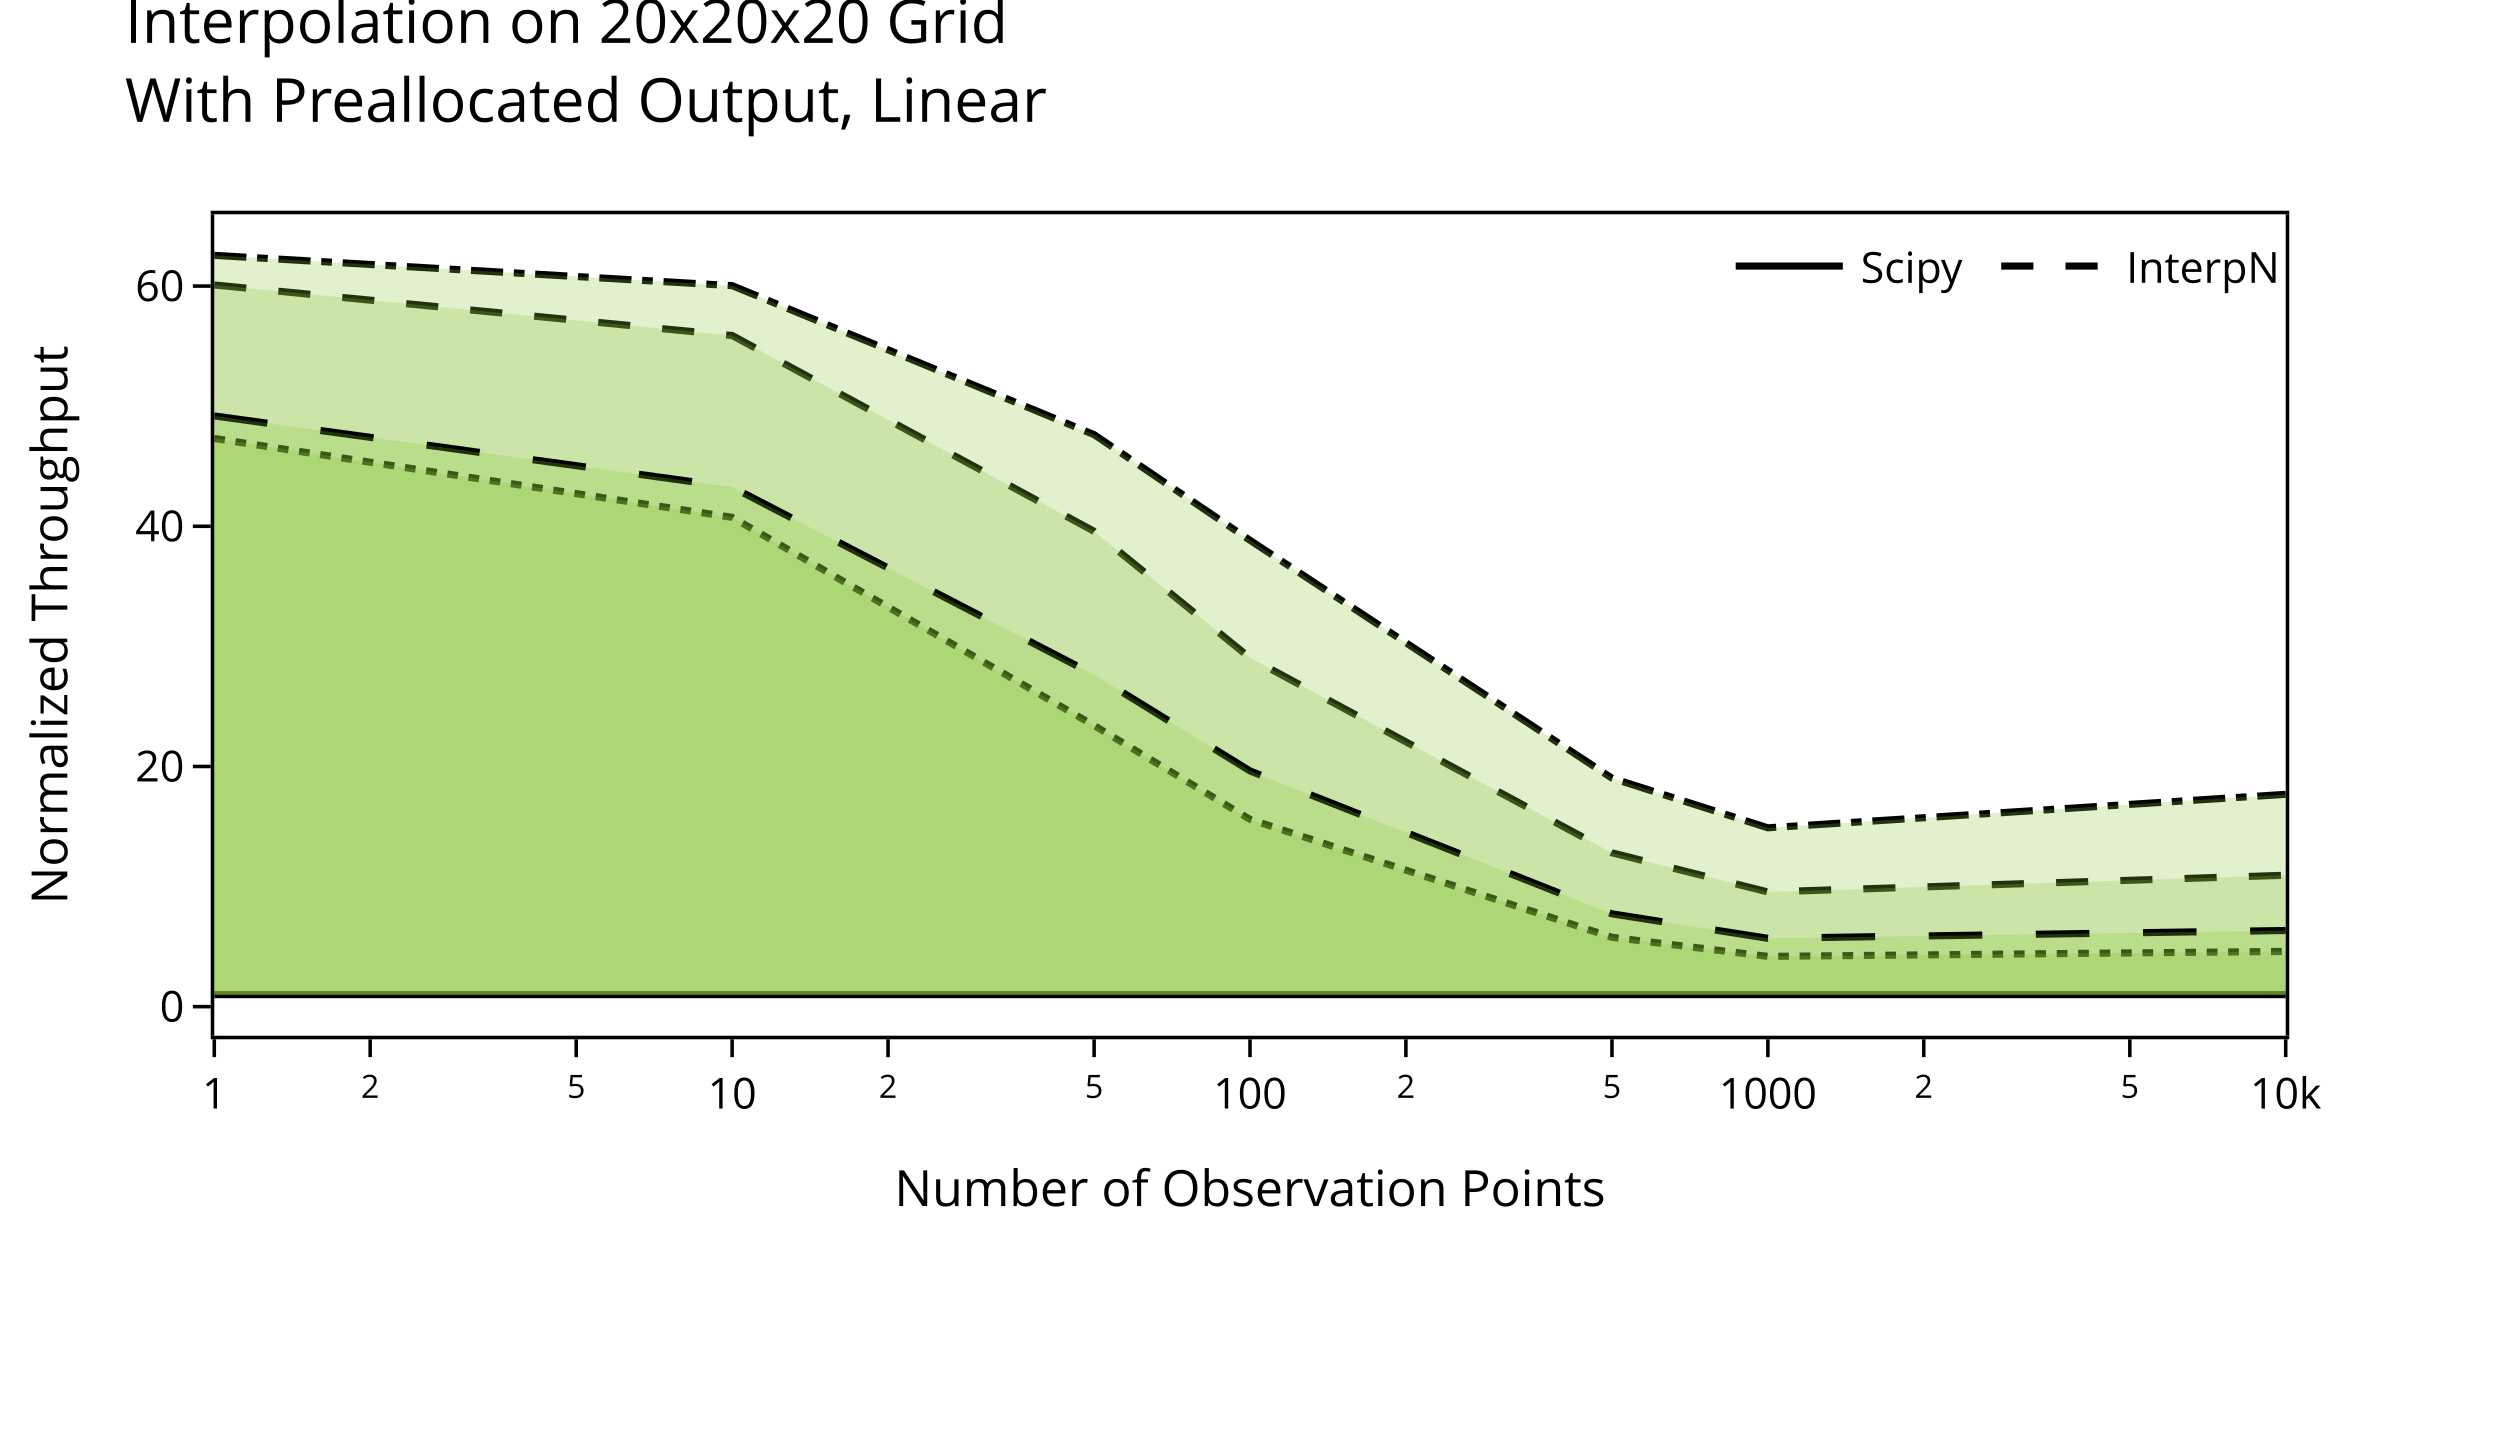
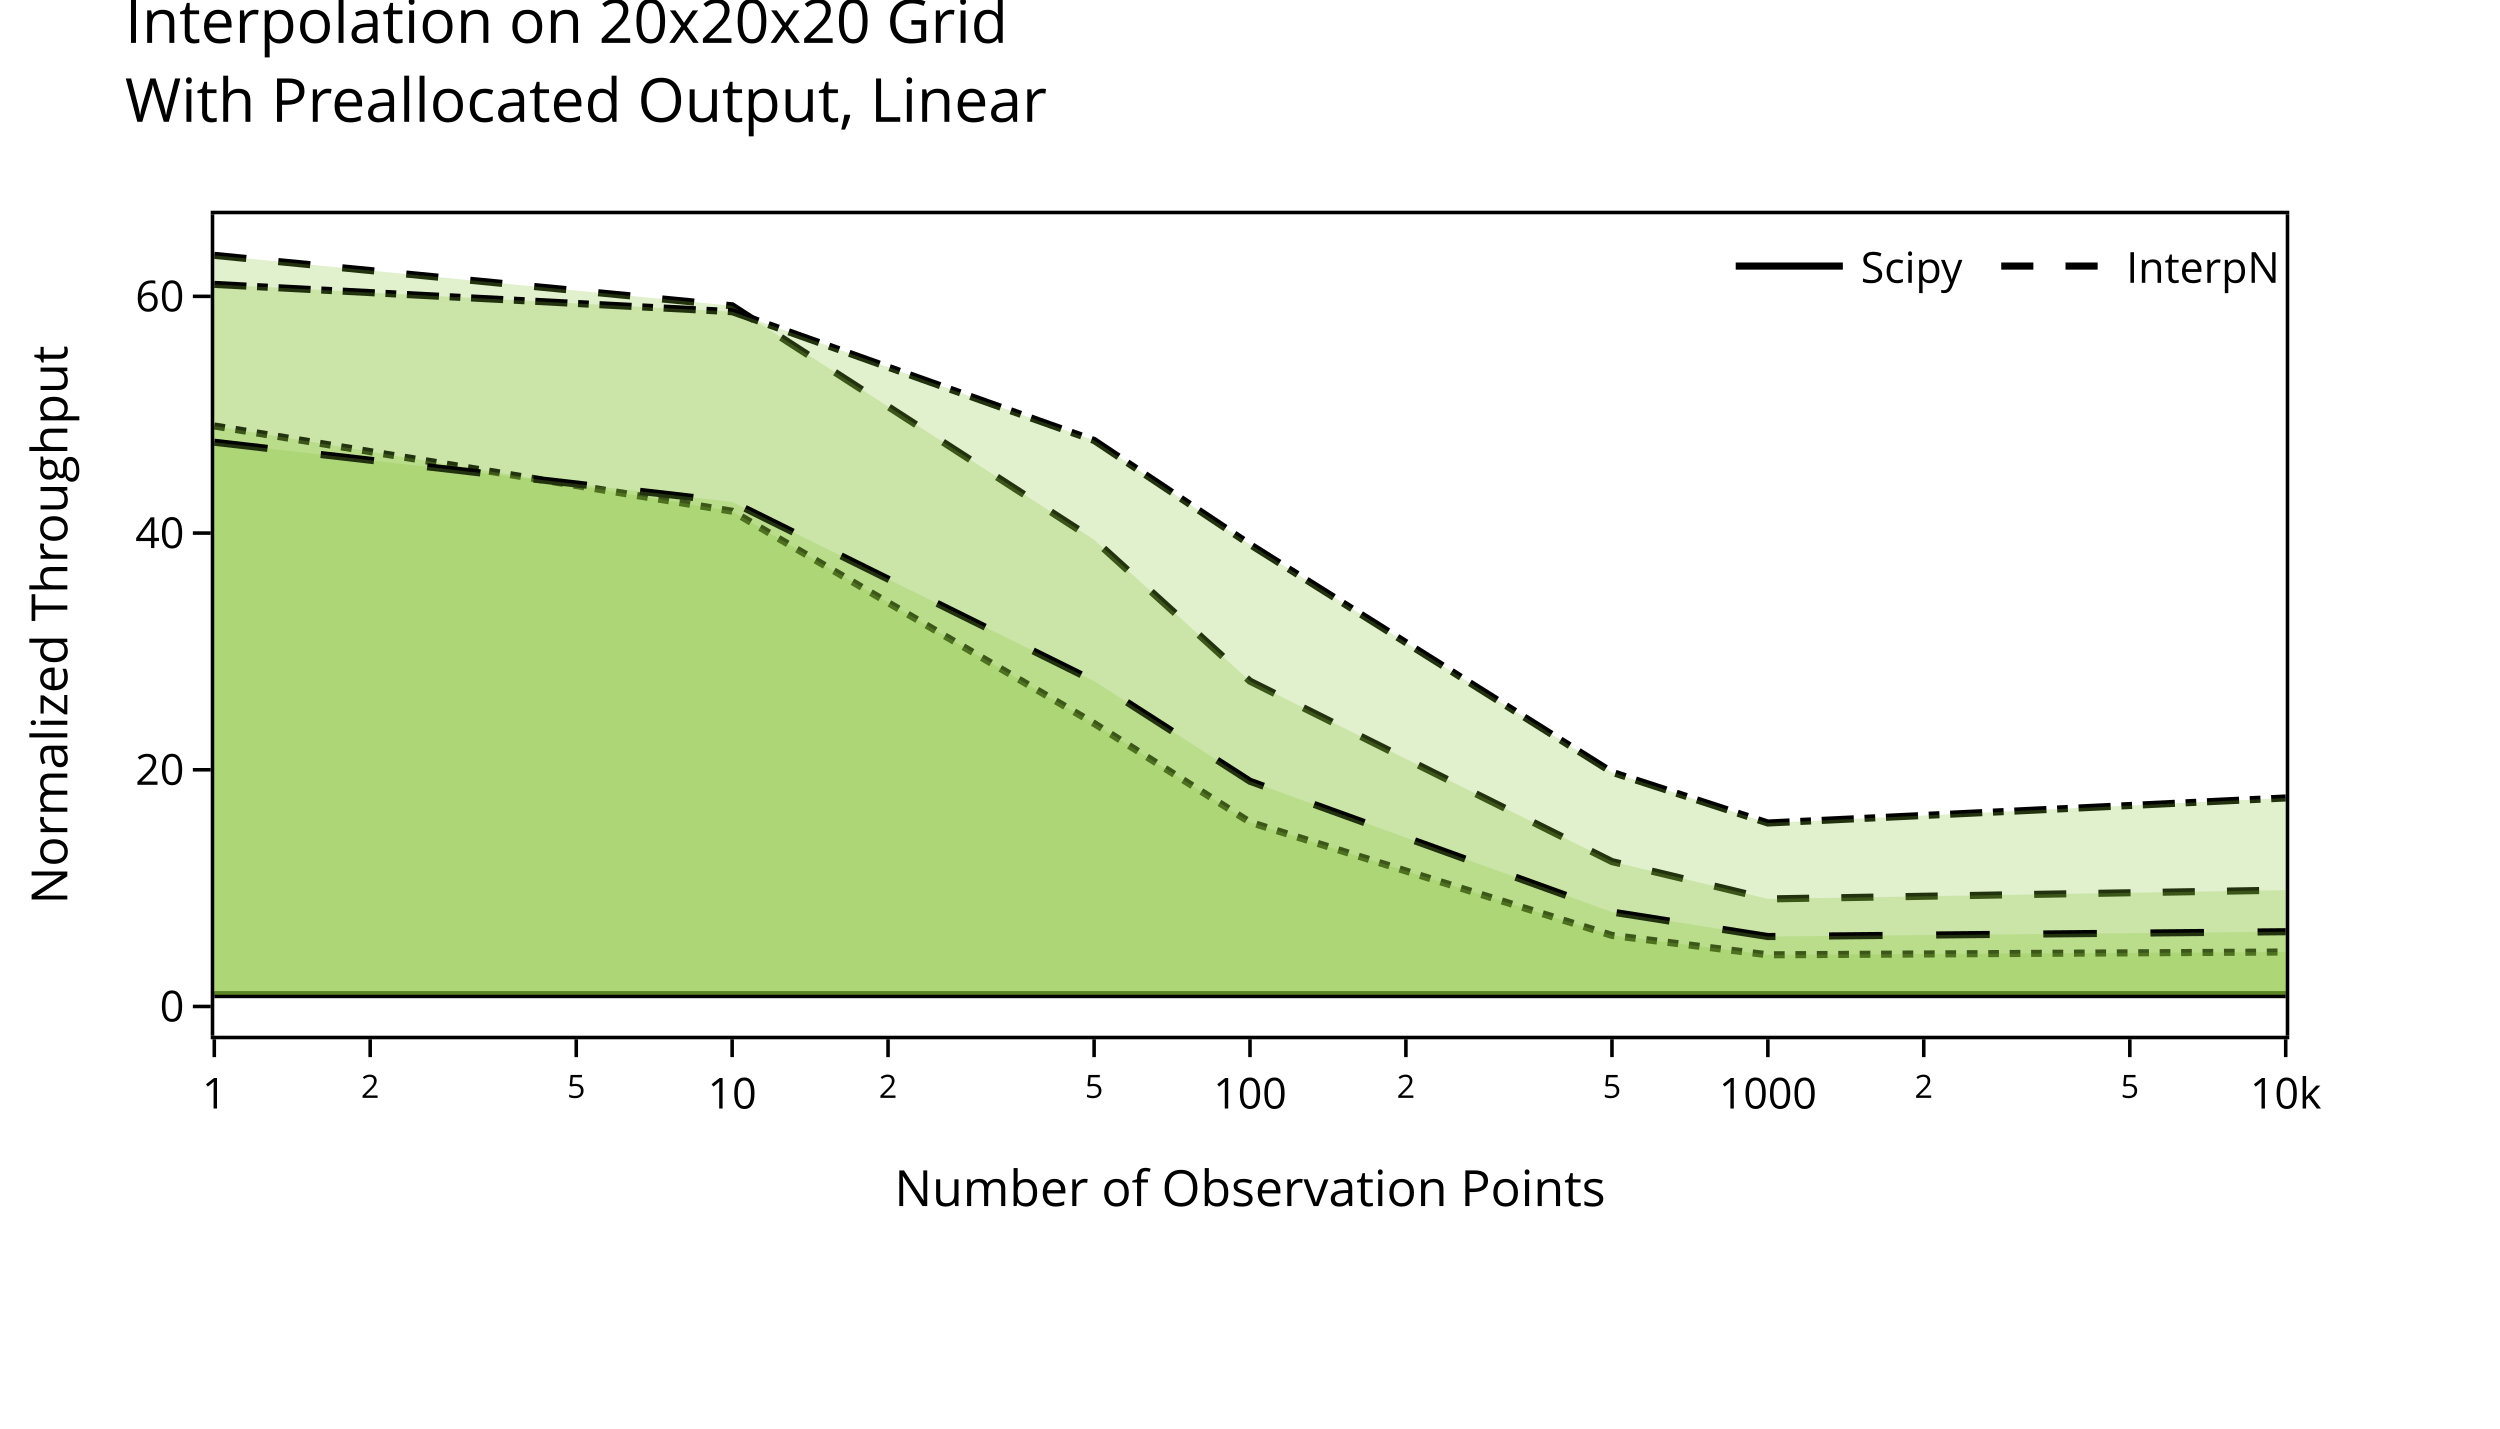
<svg xmlns="http://www.w3.org/2000/svg" class="main-svg" width="700" height="400" style="" viewBox="0 0 700 400">
  <rect x="0" y="0" width="700" height="400" style="fill: rgb(0, 0, 0); fill-opacity: 0;" />
-   <defs id="defs-7daf65">
+   <defs id="defs-e33399">
    <g class="clips">
-       <clipPath id="clip7daf65xyplot" class="plotclip">
+       <clipPath id="clipe33399xyplot" class="plotclip">
        <rect width="580" height="230" />
      </clipPath>
-       <clipPath class="axesclip" id="clip7daf65x">
+       <clipPath class="axesclip" id="clipe33399x">
        <rect x="60" y="0" width="580" height="400" />
      </clipPath>
-       <clipPath class="axesclip" id="clip7daf65y">
+       <clipPath class="axesclip" id="clipe33399y">
        <rect x="0" y="60" width="700" height="230" />
      </clipPath>
-       <clipPath class="axesclip" id="clip7daf65xy">
+       <clipPath class="axesclip" id="clipe33399xy">
        <rect x="60" y="60" width="580" height="230" />
      </clipPath>
    </g>
    <g class="gradients" />
    <g class="patterns" />
  </defs>
  <g class="bglayer">
    <rect class="bg" x="60" y="60" width="580" height="230" style="fill: rgb(0, 0, 0); fill-opacity: 0; stroke-width: 0;" />
  </g>
  <g class="layer-below">
    <g class="imagelayer" />
    <g class="shapelayer" />
  </g>
  <g class="cartesianlayer">
    <g class="subplot xy">
      <g class="layer-subplot">
        <g class="shapelayer" />
        <g class="imagelayer" />
      </g>
      <g class="minor-gridlayer">
        <g class="x" />
        <g class="y" />
      </g>
      <g class="gridlayer">
        <g class="x" />
        <g class="y" />
      </g>
      <g class="zerolinelayer" />
      <g class="layer-between">
        <g class="shapelayer" />
        <g class="imagelayer" />
      </g>
      <path class="xlines-below" />
      <path class="ylines-below" />
      <g class="overlines-below" />
      <g class="xaxislayer-below" />
      <g class="yaxislayer-below" />
      <g class="overaxes-below" />
      <g class="overplot">
-         <g class="xy" transform="translate(60,60)" clip-path="url(#clip7daf65xyplot)">
+         <g class="xy" transform="translate(60,60)" clip-path="url(#clipe33399xyplot)">
          <g class="scatterlayer mlayer">
-             <g class="trace scatter tracee3eadf" style="stroke-miterlimit: 2; opacity: 1;">
+             <g class="trace scatter tracec6c551" style="stroke-miterlimit: 2; opacity: 1;">
              <g class="fills" />
              <g class="errorbars" />
              <g class="lines">
                <path class="js-line" d="M0,218.5L580,218.5" style="vector-effect: none; fill: none; stroke: rgb(0, 0, 0); stroke-opacity: 1; stroke-width: 2px; opacity: 1;" />
              </g>
              <g class="points" />
              <g class="text" />
            </g>
-             <g class="trace scatter trace5f4429" style="stroke-miterlimit: 2; opacity: 1;">
-               <g class="fills" />
-               <g class="errorbars" />
-               <g class="lines">
-                 <path class="js-line" d="M0,19.79L145,33.94L246.35,88.77L290,124.21L391.35,178.8L435,189.74L580,185.07" style="vector-effect: none; fill: none; stroke: rgb(0, 0, 0); stroke-opacity: 1; stroke-dasharray: 9px, 9px; stroke-width: 2px; opacity: 1;" />
-               </g>
-               <g class="points" />
-               <g class="text" />
-             </g>
-             <g class="trace scatter trace7aad45" style="stroke-miterlimit: 2; opacity: 1;">
+             <g class="trace scatter trace7364eb" style="stroke-miterlimit: 2; opacity: 1;">
+               <g class="fills" />
+               <g class="errorbars" />
+               <g class="lines">
+                 <path class="js-line" d="M0,11.5L145,25.62L246.35,91.13L290,130.73L391.35,181.25L435,191.7L580,189.23" style="vector-effect: none; fill: none; stroke: rgb(0, 0, 0); stroke-opacity: 1; stroke-dasharray: 9px, 9px; stroke-width: 2px; opacity: 1;" />
+               </g>
+               <g class="points" />
+               <g class="text" />
+             </g>
+             <g class="trace scatter trace2c1fe1" style="stroke-miterlimit: 2; opacity: 1;">
              <g class="fills">
                <g>
-                   <path class="js-fill" d="M0,19.79L145,33.94L246.35,88.77L290,124.21L391.35,178.8L435,189.74L580,185.07L580,218.5L435,218.5L0,218.5Z" style="fill: rgb(139, 196, 59); fill-opacity: 0.25; stroke-width: 0;" />
+                   <path class="js-fill" d="M0,11.5L145,25.62L246.35,91.13L290,130.73L391.35,181.25L435,191.7L580,189.23L580,218.5L435,218.5L0,218.5Z" style="fill: rgb(139, 196, 59); fill-opacity: 0.25; stroke-width: 0;" />
                </g>
              </g>
              <g class="errorbars" />
              <g class="lines">
-                 <path class="js-line" d="M0,19.79L145,33.94L246.35,88.77L290,124.21L391.35,178.8L435,189.74L580,185.07L580,218.5L435,218.5L0,218.5" style="vector-effect: none; fill: none; stroke: rgb(0, 204, 150); stroke-opacity: 1; stroke-width: 0px; opacity: 1;" />
-               </g>
-               <g class="points" />
-               <g class="text" />
-             </g>
-             <g class="trace scatter trace6aef69" style="stroke-miterlimit: 2; opacity: 1;">
-               <g class="fills" />
-               <g class="errorbars" />
-               <g class="lines">
-                 <path class="js-line" d="M0,62.77L145,84.86L246.35,143.15L290,169.43L391.35,202.44L435,207.79L580,206.4" style="vector-effect: none; fill: none; stroke: rgb(0, 0, 0); stroke-opacity: 1; stroke-dasharray: 3px, 3px; stroke-width: 2px; opacity: 1;" />
-               </g>
-               <g class="points" />
-               <g class="text" />
-             </g>
-             <g class="trace scatter traceee9974" style="stroke-miterlimit: 2; opacity: 1;">
+                 <path class="js-line" d="M0,11.5L145,25.62L246.35,91.13L290,130.73L391.35,181.25L435,191.7L580,189.23L580,218.5L435,218.5L0,218.5" style="vector-effect: none; fill: none; stroke: rgb(0, 204, 150); stroke-opacity: 1; stroke-width: 0px; opacity: 1;" />
+               </g>
+               <g class="points" />
+               <g class="text" />
+             </g>
+             <g class="trace scatter trace590c7f" style="stroke-miterlimit: 2; opacity: 1;">
+               <g class="fills" />
+               <g class="errorbars" />
+               <g class="lines">
+                 <path class="js-line" d="M0,59.27L145,83.14L246.35,142.56L290,170.23L391.35,201.91L435,207.35L580,206.56" style="vector-effect: none; fill: none; stroke: rgb(0, 0, 0); stroke-opacity: 1; stroke-dasharray: 3px, 3px; stroke-width: 2px; opacity: 1;" />
+               </g>
+               <g class="points" />
+               <g class="text" />
+             </g>
+             <g class="trace scatter trace302244" style="stroke-miterlimit: 2; opacity: 1;">
              <g class="fills">
                <g>
-                   <path class="js-fill" d="M0,62.77L145,84.86L246.35,143.15L290,169.43L391.35,202.44L435,207.79L580,206.4L580,218.5L435,218.5L0,218.5Z" style="fill: rgb(139, 196, 59); fill-opacity: 0.25; stroke-width: 0;" />
+                   <path class="js-fill" d="M0,59.27L145,83.14L246.35,142.56L290,170.23L391.35,201.91L435,207.35L580,206.56L580,218.5L435,218.5L0,218.5Z" style="fill: rgb(139, 196, 59); fill-opacity: 0.25; stroke-width: 0;" />
                </g>
              </g>
              <g class="errorbars" />
              <g class="lines">
-                 <path class="js-line" d="M0,62.77L145,84.86L246.35,143.15L290,169.43L391.35,202.44L435,207.79L580,206.4L580,218.5L435,218.5L0,218.5" style="vector-effect: none; fill: none; stroke: rgb(255, 161, 90); stroke-opacity: 1; stroke-width: 0px; opacity: 1;" />
-               </g>
-               <g class="points" />
-               <g class="text" />
-             </g>
-             <g class="trace scatter trace97a9d7" style="stroke-miterlimit: 2; opacity: 1;">
-               <g class="fills" />
-               <g class="errorbars" />
-               <g class="lines">
-                 <path class="js-line" d="M0,11.5L145,19.98L246.35,61.7L290,91.29L391.35,157.89L435,171.79L580,162.41" style="vector-effect: none; fill: none; stroke: rgb(0, 0, 0); stroke-opacity: 1; stroke-dasharray: 9px, 3px, 3px, 3px; stroke-width: 2px; opacity: 1;" />
-               </g>
-               <g class="points" />
-               <g class="text" />
-             </g>
-             <g class="trace scatter trace230a44" style="stroke-miterlimit: 2; opacity: 1;">
+                 <path class="js-line" d="M0,59.27L145,83.14L246.35,142.56L290,170.23L391.35,201.91L435,207.35L580,206.56L580,218.5L435,218.5L0,218.5" style="vector-effect: none; fill: none; stroke: rgb(255, 161, 90); stroke-opacity: 1; stroke-width: 0px; opacity: 1;" />
+               </g>
+               <g class="points" />
+               <g class="text" />
+             </g>
+             <g class="trace scatter tracecc30d6" style="stroke-miterlimit: 2; opacity: 1;">
+               <g class="fills" />
+               <g class="errorbars" />
+               <g class="lines">
+                 <path class="js-line" d="M0,19.63L145,27.27L246.35,63.32L290,92.46L391.35,156.23L435,170.44L580,163.43" style="vector-effect: none; fill: none; stroke: rgb(0, 0, 0); stroke-opacity: 1; stroke-dasharray: 9px, 3px, 3px, 3px; stroke-width: 2px; opacity: 1;" />
+               </g>
+               <g class="points" />
+               <g class="text" />
+             </g>
+             <g class="trace scatter tracec947f3" style="stroke-miterlimit: 2; opacity: 1;">
              <g class="fills">
                <g>
-                   <path class="js-fill" d="M0,11.5L145,19.98L246.35,61.7L290,91.29L391.35,157.89L435,171.79L580,162.41L580,218.5L435,218.5L0,218.5Z" style="fill: rgb(139, 196, 59); fill-opacity: 0.25; stroke-width: 0;" />
+                   <path class="js-fill" d="M0,19.63L145,27.27L246.35,63.32L290,92.46L391.35,156.23L435,170.44L580,163.43L580,218.5L435,218.5L0,218.5Z" style="fill: rgb(139, 196, 59); fill-opacity: 0.25; stroke-width: 0;" />
                </g>
              </g>
              <g class="errorbars" />
              <g class="lines">
-                 <path class="js-line" d="M0,11.5L145,19.98L246.35,61.7L290,91.29L391.35,157.89L435,171.79L580,162.41L580,218.5L435,218.5L0,218.5" style="vector-effect: none; fill: none; stroke: rgb(255, 102, 146); stroke-opacity: 1; stroke-width: 0px; opacity: 1;" />
-               </g>
-               <g class="points" />
-               <g class="text" />
-             </g>
-             <g class="trace scatter tracee4e91a" style="stroke-miterlimit: 2; opacity: 1;">
-               <g class="fills" />
-               <g class="errorbars" />
-               <g class="lines">
-                 <path class="js-line" d="M0,56.46L145,76.4L246.35,128.95L290,155.86L391.35,195.88L435,202.73L580,200.54" style="vector-effect: none; fill: none; stroke: rgb(0, 0, 0); stroke-opacity: 1; stroke-dasharray: 15px, 15px; stroke-width: 2px; opacity: 1;" />
-               </g>
-               <g class="points" />
-               <g class="text" />
-             </g>
-             <g class="trace scatter tracec590e9" style="stroke-miterlimit: 2; opacity: 1;">
+                 <path class="js-line" d="M0,19.63L145,27.27L246.35,63.32L290,92.46L391.35,156.23L435,170.44L580,163.43L580,218.5L435,218.5L0,218.5" style="vector-effect: none; fill: none; stroke: rgb(255, 102, 146); stroke-opacity: 1; stroke-width: 0px; opacity: 1;" />
+               </g>
+               <g class="points" />
+               <g class="text" />
+             </g>
+             <g class="trace scatter traceb30816" style="stroke-miterlimit: 2; opacity: 1;">
+               <g class="fills" />
+               <g class="errorbars" />
+               <g class="lines">
+                 <path class="js-line" d="M0,63.83L145,80.55L246.35,130.7L290,158.76L391.35,195.37L435,202.23L580,200.88" style="vector-effect: none; fill: none; stroke: rgb(0, 0, 0); stroke-opacity: 1; stroke-dasharray: 15px, 15px; stroke-width: 2px; opacity: 1;" />
+               </g>
+               <g class="points" />
+               <g class="text" />
+             </g>
+             <g class="trace scatter trace6e405e" style="stroke-miterlimit: 2; opacity: 1;">
              <g class="fills">
                <g>
-                   <path class="js-fill" d="M0,56.46L145,76.4L246.35,128.95L290,155.86L391.35,195.88L435,202.73L580,200.54L580,218.5L435,218.5L0,218.5Z" style="fill: rgb(139, 196, 59); fill-opacity: 0.25; stroke-width: 0;" />
+                   <path class="js-fill" d="M0,63.83L145,80.55L246.35,130.7L290,158.76L391.35,195.37L435,202.23L580,200.88L580,218.5L435,218.5L0,218.5Z" style="fill: rgb(139, 196, 59); fill-opacity: 0.25; stroke-width: 0;" />
                </g>
              </g>
              <g class="errorbars" />
              <g class="lines">
-                 <path class="js-line" d="M0,56.46L145,76.4L246.35,128.95L290,155.86L391.35,195.88L435,202.73L580,200.54L580,218.5L435,218.5L0,218.5" style="vector-effect: none; fill: none; stroke: rgb(255, 151, 255); stroke-opacity: 1; stroke-width: 0px; opacity: 1;" />
+                 <path class="js-line" d="M0,63.83L145,80.55L246.35,130.7L290,158.76L391.35,195.37L435,202.23L580,200.88L580,218.5L435,218.5L0,218.5" style="vector-effect: none; fill: none; stroke: rgb(255, 151, 255); stroke-opacity: 1; stroke-width: 0px; opacity: 1;" />
              </g>
              <g class="points" />
              <g class="text" />
            </g>
          </g>
        </g>
      </g>
      <path class="xlines-above crisp" d="M59,290.5H641M59,59.5H641" style="fill: none; stroke-width: 1px; stroke: rgb(0, 0, 0); stroke-opacity: 1;" />
      <path class="ylines-above crisp" d="M59.5,60V290M640.5,60V290" style="fill: none; stroke-width: 1px; stroke: rgb(0, 0, 0); stroke-opacity: 1;" />
      <g class="overlines-above" />
      <g class="xaxislayer-above">
        <path class="xtick ticks crisp" d="M0,291v5" transform="translate(60,0)" style="stroke: rgb(0, 0, 0); stroke-opacity: 1; stroke-width: 1px;" />
        <path class="xtick ticks crisp" d="M0,291v5" transform="translate(103.65,0)" style="stroke: rgb(0, 0, 0); stroke-opacity: 1; stroke-width: 1px;" />
        <path class="xtick ticks crisp" d="M0,291v5" transform="translate(161.35,0)" style="stroke: rgb(0, 0, 0); stroke-opacity: 1; stroke-width: 1px;" />
        <path class="xtick ticks crisp" d="M0,291v5" transform="translate(205,0)" style="stroke: rgb(0, 0, 0); stroke-opacity: 1; stroke-width: 1px;" />
        <path class="xtick ticks crisp" d="M0,291v5" transform="translate(248.65,0)" style="stroke: rgb(0, 0, 0); stroke-opacity: 1; stroke-width: 1px;" />
        <path class="xtick ticks crisp" d="M0,291v5" transform="translate(306.35,0)" style="stroke: rgb(0, 0, 0); stroke-opacity: 1; stroke-width: 1px;" />
        <path class="xtick ticks crisp" d="M0,291v5" transform="translate(350,0)" style="stroke: rgb(0, 0, 0); stroke-opacity: 1; stroke-width: 1px;" />
        <path class="xtick ticks crisp" d="M0,291v5" transform="translate(393.65,0)" style="stroke: rgb(0, 0, 0); stroke-opacity: 1; stroke-width: 1px;" />
        <path class="xtick ticks crisp" d="M0,291v5" transform="translate(451.35,0)" style="stroke: rgb(0, 0, 0); stroke-opacity: 1; stroke-width: 1px;" />
        <path class="xtick ticks crisp" d="M0,291v5" transform="translate(495,0)" style="stroke: rgb(0, 0, 0); stroke-opacity: 1; stroke-width: 1px;" />
        <path class="xtick ticks crisp" d="M0,291v5" transform="translate(538.65,0)" style="stroke: rgb(0, 0, 0); stroke-opacity: 1; stroke-width: 1px;" />
        <path class="xtick ticks crisp" d="M0,291v5" transform="translate(596.35,0)" style="stroke: rgb(0, 0, 0); stroke-opacity: 1; stroke-width: 1px;" />
        <path class="xtick ticks crisp" d="M0,291v5" transform="translate(640,0)" style="stroke: rgb(0, 0, 0); stroke-opacity: 1; stroke-width: 1px;" />
        <g class="xtick">
          <text text-anchor="middle" x="0" y="310.4" transform="translate(60,0)" style="font-family: 'Open Sans', verdana, arial, sans-serif; font-size: 12px; fill: rgb(0, 0, 0); fill-opacity: 1; white-space: pre; opacity: 1;">1</text>
        </g>
        <g class="xtick">
          <text text-anchor="middle" x="0" y="307.4" style="font-family: 'Open Sans', verdana, arial, sans-serif; font-size: 9px; fill: rgb(0, 0, 0); fill-opacity: 1; white-space: pre; opacity: 1;" transform="translate(103.65,0)">2</text>
        </g>
        <g class="xtick">
          <text text-anchor="middle" x="0" y="307.4" style="font-family: 'Open Sans', verdana, arial, sans-serif; font-size: 9px; fill: rgb(0, 0, 0); fill-opacity: 1; white-space: pre; opacity: 1;" transform="translate(161.35,0)">5</text>
        </g>
        <g class="xtick">
          <text text-anchor="middle" x="0" y="310.4" style="font-family: 'Open Sans', verdana, arial, sans-serif; font-size: 12px; fill: rgb(0, 0, 0); fill-opacity: 1; white-space: pre; opacity: 1;" transform="translate(205,0)">10</text>
        </g>
        <g class="xtick">
          <text text-anchor="middle" x="0" y="307.4" style="font-family: 'Open Sans', verdana, arial, sans-serif; font-size: 9px; fill: rgb(0, 0, 0); fill-opacity: 1; white-space: pre; opacity: 1;" transform="translate(248.65,0)">2</text>
        </g>
        <g class="xtick">
          <text text-anchor="middle" x="0" y="307.4" style="font-family: 'Open Sans', verdana, arial, sans-serif; font-size: 9px; fill: rgb(0, 0, 0); fill-opacity: 1; white-space: pre; opacity: 1;" transform="translate(306.35,0)">5</text>
        </g>
        <g class="xtick">
          <text text-anchor="middle" x="0" y="310.4" style="font-family: 'Open Sans', verdana, arial, sans-serif; font-size: 12px; fill: rgb(0, 0, 0); fill-opacity: 1; white-space: pre; opacity: 1;" transform="translate(350,0)">100</text>
        </g>
        <g class="xtick">
          <text text-anchor="middle" x="0" y="307.4" style="font-family: 'Open Sans', verdana, arial, sans-serif; font-size: 9px; fill: rgb(0, 0, 0); fill-opacity: 1; white-space: pre; opacity: 1;" transform="translate(393.65,0)">2</text>
        </g>
        <g class="xtick">
          <text text-anchor="middle" x="0" y="307.4" style="font-family: 'Open Sans', verdana, arial, sans-serif; font-size: 9px; fill: rgb(0, 0, 0); fill-opacity: 1; white-space: pre; opacity: 1;" transform="translate(451.35,0)">5</text>
        </g>
        <g class="xtick">
          <text text-anchor="middle" x="0" y="310.4" style="font-family: 'Open Sans', verdana, arial, sans-serif; font-size: 12px; fill: rgb(0, 0, 0); fill-opacity: 1; white-space: pre; opacity: 1;" transform="translate(495,0)">1000</text>
        </g>
        <g class="xtick">
          <text text-anchor="middle" x="0" y="307.4" style="font-family: 'Open Sans', verdana, arial, sans-serif; font-size: 9px; fill: rgb(0, 0, 0); fill-opacity: 1; white-space: pre; opacity: 1;" transform="translate(538.65,0)">2</text>
        </g>
        <g class="xtick">
          <text text-anchor="middle" x="0" y="307.4" style="font-family: 'Open Sans', verdana, arial, sans-serif; font-size: 9px; fill: rgb(0, 0, 0); fill-opacity: 1; white-space: pre; opacity: 1;" transform="translate(596.35,0)">5</text>
        </g>
        <g class="xtick">
          <text text-anchor="middle" x="0" y="310.4" style="font-family: 'Open Sans', verdana, arial, sans-serif; font-size: 12px; fill: rgb(0, 0, 0); fill-opacity: 1; white-space: pre; opacity: 1;" transform="translate(640,0)">10k</text>
        </g>
      </g>
      <g class="yaxislayer-above">
-         <path class="ytick ticks crisp" d="M59,0h-5" transform="translate(0,281.86)" style="stroke: rgb(0, 0, 0); stroke-opacity: 1; stroke-width: 1px;" />
-         <path class="ytick ticks crisp" d="M59,0h-5" transform="translate(0,214.61)" style="stroke: rgb(0, 0, 0); stroke-opacity: 1; stroke-width: 1px;" />
-         <path class="ytick ticks crisp" d="M59,0h-5" transform="translate(0,147.36)" style="stroke: rgb(0, 0, 0); stroke-opacity: 1; stroke-width: 1px;" />
-         <path class="ytick ticks crisp" d="M59,0h-5" transform="translate(0,80.1)" style="stroke: rgb(0, 0, 0); stroke-opacity: 1; stroke-width: 1px;" />
+         <path class="ytick ticks crisp" d="M59,0h-5" transform="translate(0,281.81)" style="stroke: rgb(0, 0, 0); stroke-opacity: 1; stroke-width: 1px;" />
+         <path class="ytick ticks crisp" d="M59,0h-5" transform="translate(0,215.54)" style="stroke: rgb(0, 0, 0); stroke-opacity: 1; stroke-width: 1px;" />
+         <path class="ytick ticks crisp" d="M59,0h-5" transform="translate(0,149.26)" style="stroke: rgb(0, 0, 0); stroke-opacity: 1; stroke-width: 1px;" />
+         <path class="ytick ticks crisp" d="M59,0h-5" transform="translate(0,82.98)" style="stroke: rgb(0, 0, 0); stroke-opacity: 1; stroke-width: 1px;" />
        <g class="ytick">
-           <text text-anchor="end" x="51.6" y="4.2" transform="translate(0,281.86)" style="font-family: 'Open Sans', verdana, arial, sans-serif; font-size: 12px; fill: rgb(0, 0, 0); fill-opacity: 1; white-space: pre; opacity: 1;">0</text>
+           <text text-anchor="end" x="51.6" y="4.2" transform="translate(0,281.81)" style="font-family: 'Open Sans', verdana, arial, sans-serif; font-size: 12px; fill: rgb(0, 0, 0); fill-opacity: 1; white-space: pre; opacity: 1;">0</text>
        </g>
        <g class="ytick">
-           <text text-anchor="end" x="51.6" y="4.2" style="font-family: 'Open Sans', verdana, arial, sans-serif; font-size: 12px; fill: rgb(0, 0, 0); fill-opacity: 1; white-space: pre; opacity: 1;" transform="translate(0,214.61)">20</text>
+           <text text-anchor="end" x="51.6" y="4.2" style="font-family: 'Open Sans', verdana, arial, sans-serif; font-size: 12px; fill: rgb(0, 0, 0); fill-opacity: 1; white-space: pre; opacity: 1;" transform="translate(0,215.54)">20</text>
        </g>
        <g class="ytick">
-           <text text-anchor="end" x="51.6" y="4.2" style="font-family: 'Open Sans', verdana, arial, sans-serif; font-size: 12px; fill: rgb(0, 0, 0); fill-opacity: 1; white-space: pre; opacity: 1;" transform="translate(0,147.36)">40</text>
+           <text text-anchor="end" x="51.6" y="4.2" style="font-family: 'Open Sans', verdana, arial, sans-serif; font-size: 12px; fill: rgb(0, 0, 0); fill-opacity: 1; white-space: pre; opacity: 1;" transform="translate(0,149.26)">40</text>
        </g>
        <g class="ytick">
-           <text text-anchor="end" x="51.6" y="4.2" style="font-family: 'Open Sans', verdana, arial, sans-serif; font-size: 12px; fill: rgb(0, 0, 0); fill-opacity: 1; white-space: pre; opacity: 1;" transform="translate(0,80.1)">60</text>
+           <text text-anchor="end" x="51.6" y="4.2" style="font-family: 'Open Sans', verdana, arial, sans-serif; font-size: 12px; fill: rgb(0, 0, 0); fill-opacity: 1; white-space: pre; opacity: 1;" transform="translate(0,82.98)">60</text>
        </g>
      </g>
      <g class="overaxes-above" />
    </g>
  </g>
  <g class="polarlayer" />
  <g class="smithlayer" />
  <g class="ternarylayer" />
  <g class="geolayer" />
  <g class="funnelarealayer" />
  <g class="pielayer" />
  <g class="iciclelayer" />
  <g class="treemaplayer" />
  <g class="sunburstlayer" />
  <g class="glimages" />
-   <defs id="topdefs-7daf65">
+   <defs id="topdefs-e33399">
    <g class="clips" />
-     <clipPath id="legend7daf65">
+     <clipPath id="legende33399">
      <rect width="159" height="29" x="0" y="0" />
    </clipPath>
  </defs>
  <g class="layer-above">
    <g class="imagelayer" />
    <g class="shapelayer" />
  </g>
  <g class="infolayer">
    <g class="legend" pointer-events="all" transform="translate(481,60)">
      <rect class="bg" shape-rendering="crispEdges" width="159" height="29" x="0" y="0" style="stroke: rgb(68, 68, 68); stroke-opacity: 1; fill: rgb(0, 0, 0); fill-opacity: 0; stroke-width: 0px;" />
-       <g class="scrollbox" transform="" clip-path="url(#legend7daf65)">
+       <g class="scrollbox" transform="" clip-path="url(#legende33399)">
        <g class="groups">
          <g class="traces" transform="translate(0,14.5)" style="opacity: 1;">
            <text class="legendtext" text-anchor="start" x="40" y="4.68" style="font-family: 'Open Sans', verdana, arial, sans-serif; font-size: 12px; fill: rgb(0, 0, 0); fill-opacity: 1; white-space: pre;">Scipy</text>
            <g class="layers" style="opacity: 1;">
              <g class="legendfill" />
              <g class="legendlines">
                <path class="js-line" d="M5,0h30" style="fill: none; stroke: rgb(0, 0, 0); stroke-opacity: 1; stroke-width: 2px;" />
              </g>
              <g class="legendsymbols">
                <g class="legendpoints" />
              </g>
            </g>
            <rect class="legendtoggle" x="0" y="-9.5" width="71.844" height="19" style="fill: rgb(0, 0, 0); fill-opacity: 0;" />
          </g>
          <g class="traces" transform="translate(74.34375,14.5)" style="opacity: 1;">
            <text class="legendtext" text-anchor="start" x="40" y="4.68" style="font-family: 'Open Sans', verdana, arial, sans-serif; font-size: 12px; fill: rgb(0, 0, 0); fill-opacity: 1; white-space: pre;">InterpN</text>
            <g class="layers" style="opacity: 1;">
              <g class="legendfill" />
              <g class="legendlines">
                <path class="js-line" d="M5,0h30" style="fill: none; stroke: rgb(0, 0, 0); stroke-opacity: 1; stroke-dasharray: 9px, 9px; stroke-width: 2px;" />
              </g>
              <g class="legendsymbols">
                <g class="legendpoints" />
              </g>
            </g>
            <rect class="legendtoggle" x="0" y="-9.5" width="81.859" height="19" style="fill: rgb(0, 0, 0); fill-opacity: 0;" />
          </g>
        </g>
      </g>
      <rect class="scrollbar" rx="20" ry="3" width="0" height="0" x="0" y="0" style="fill: rgb(128, 139, 164); fill-opacity: 1;" />
    </g>
    <g class="g-gtitle">
      <text class="gtitle" x="35" y="12" text-anchor="start" dy="0.7em" style="opacity: 1; font-family: 'Open Sans', verdana, arial, sans-serif; font-size: 17px; fill: rgb(0, 0, 0); fill-opacity: 1; white-space: pre;">
        <tspan class="line" dy="0em" x="35" y="12">Interpolation on 20x20x20 Grid</tspan>
        <tspan class="line" dy="1.3em" x="35" y="12">With Preallocated Output, Linear</tspan>
      </text>
    </g>
    <g class="g-xtitle">
      <text class="xtitle" x="350" y="337.706" text-anchor="middle" style="opacity: 1; font-family: 'Open Sans', verdana, arial, sans-serif; font-size: 14px; fill: rgb(0, 0, 0); fill-opacity: 1; white-space: pre;">Number of Observation Points</text>
    </g>
    <g class="g-ytitle">
      <text class="ytitle" transform="rotate(-90,18.85,175)" x="18.85" y="175" text-anchor="middle" style="opacity: 1; font-family: 'Open Sans', verdana, arial, sans-serif; font-size: 14px; fill: rgb(0, 0, 0); fill-opacity: 1; white-space: pre;">Normalized Throughput</text>
    </g>
  </g>
</svg>
